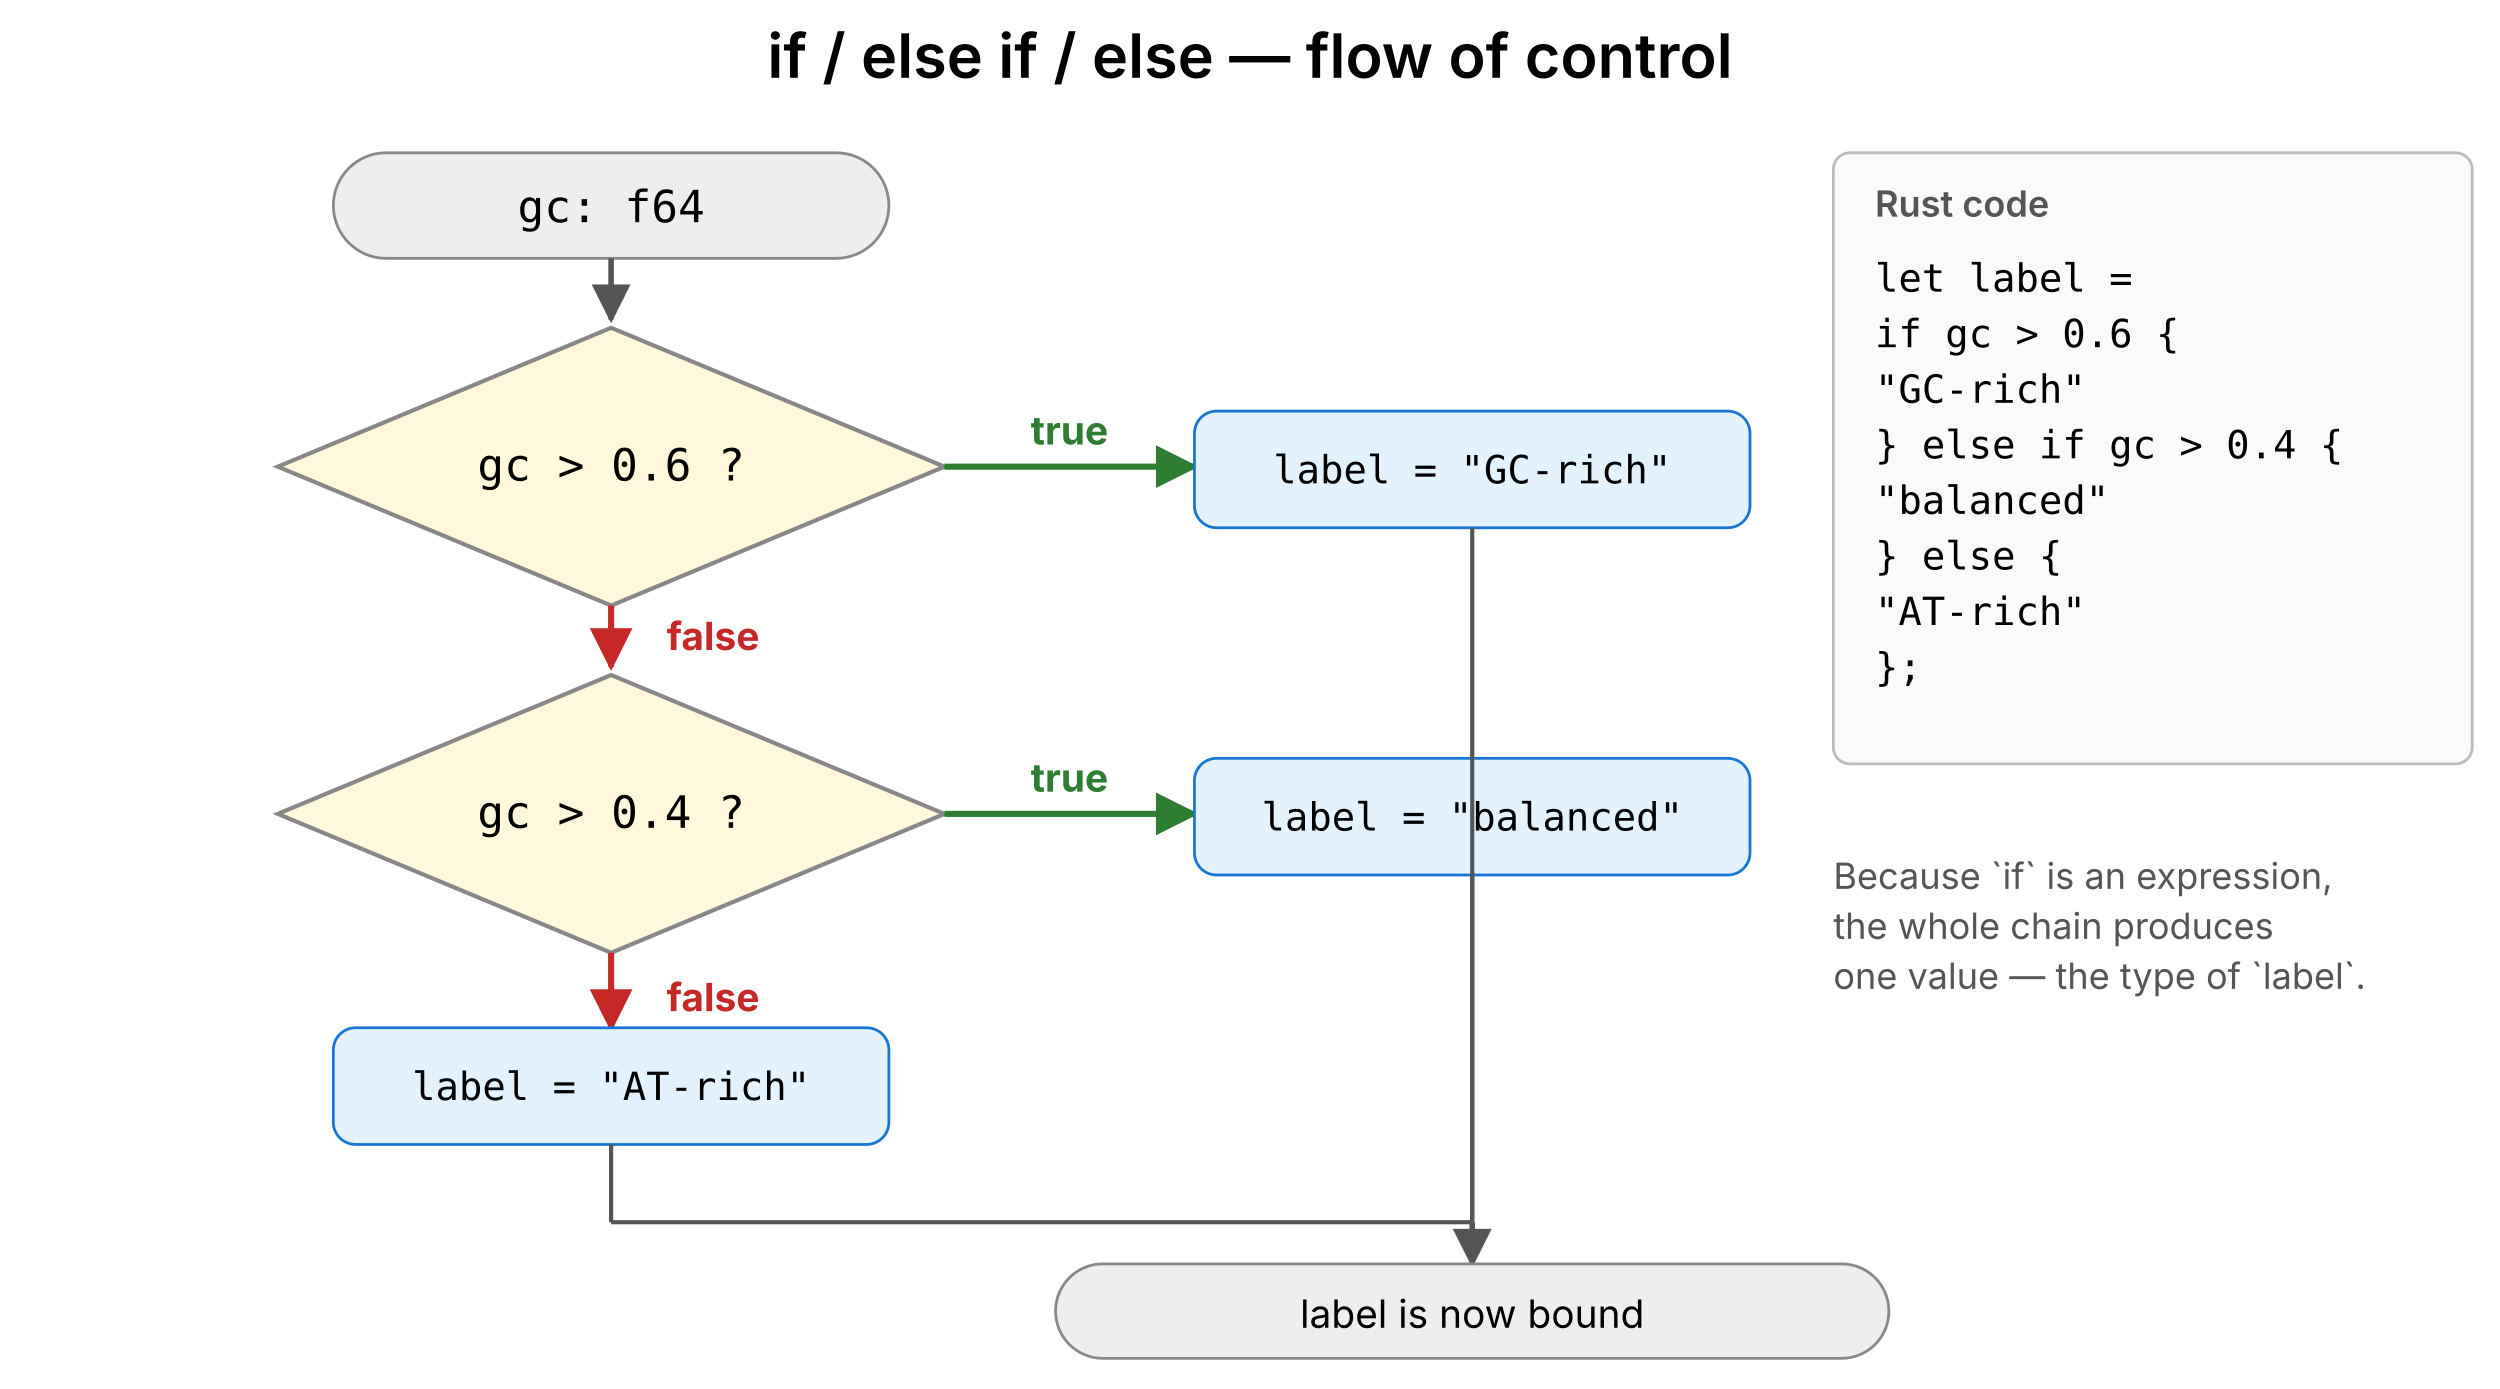
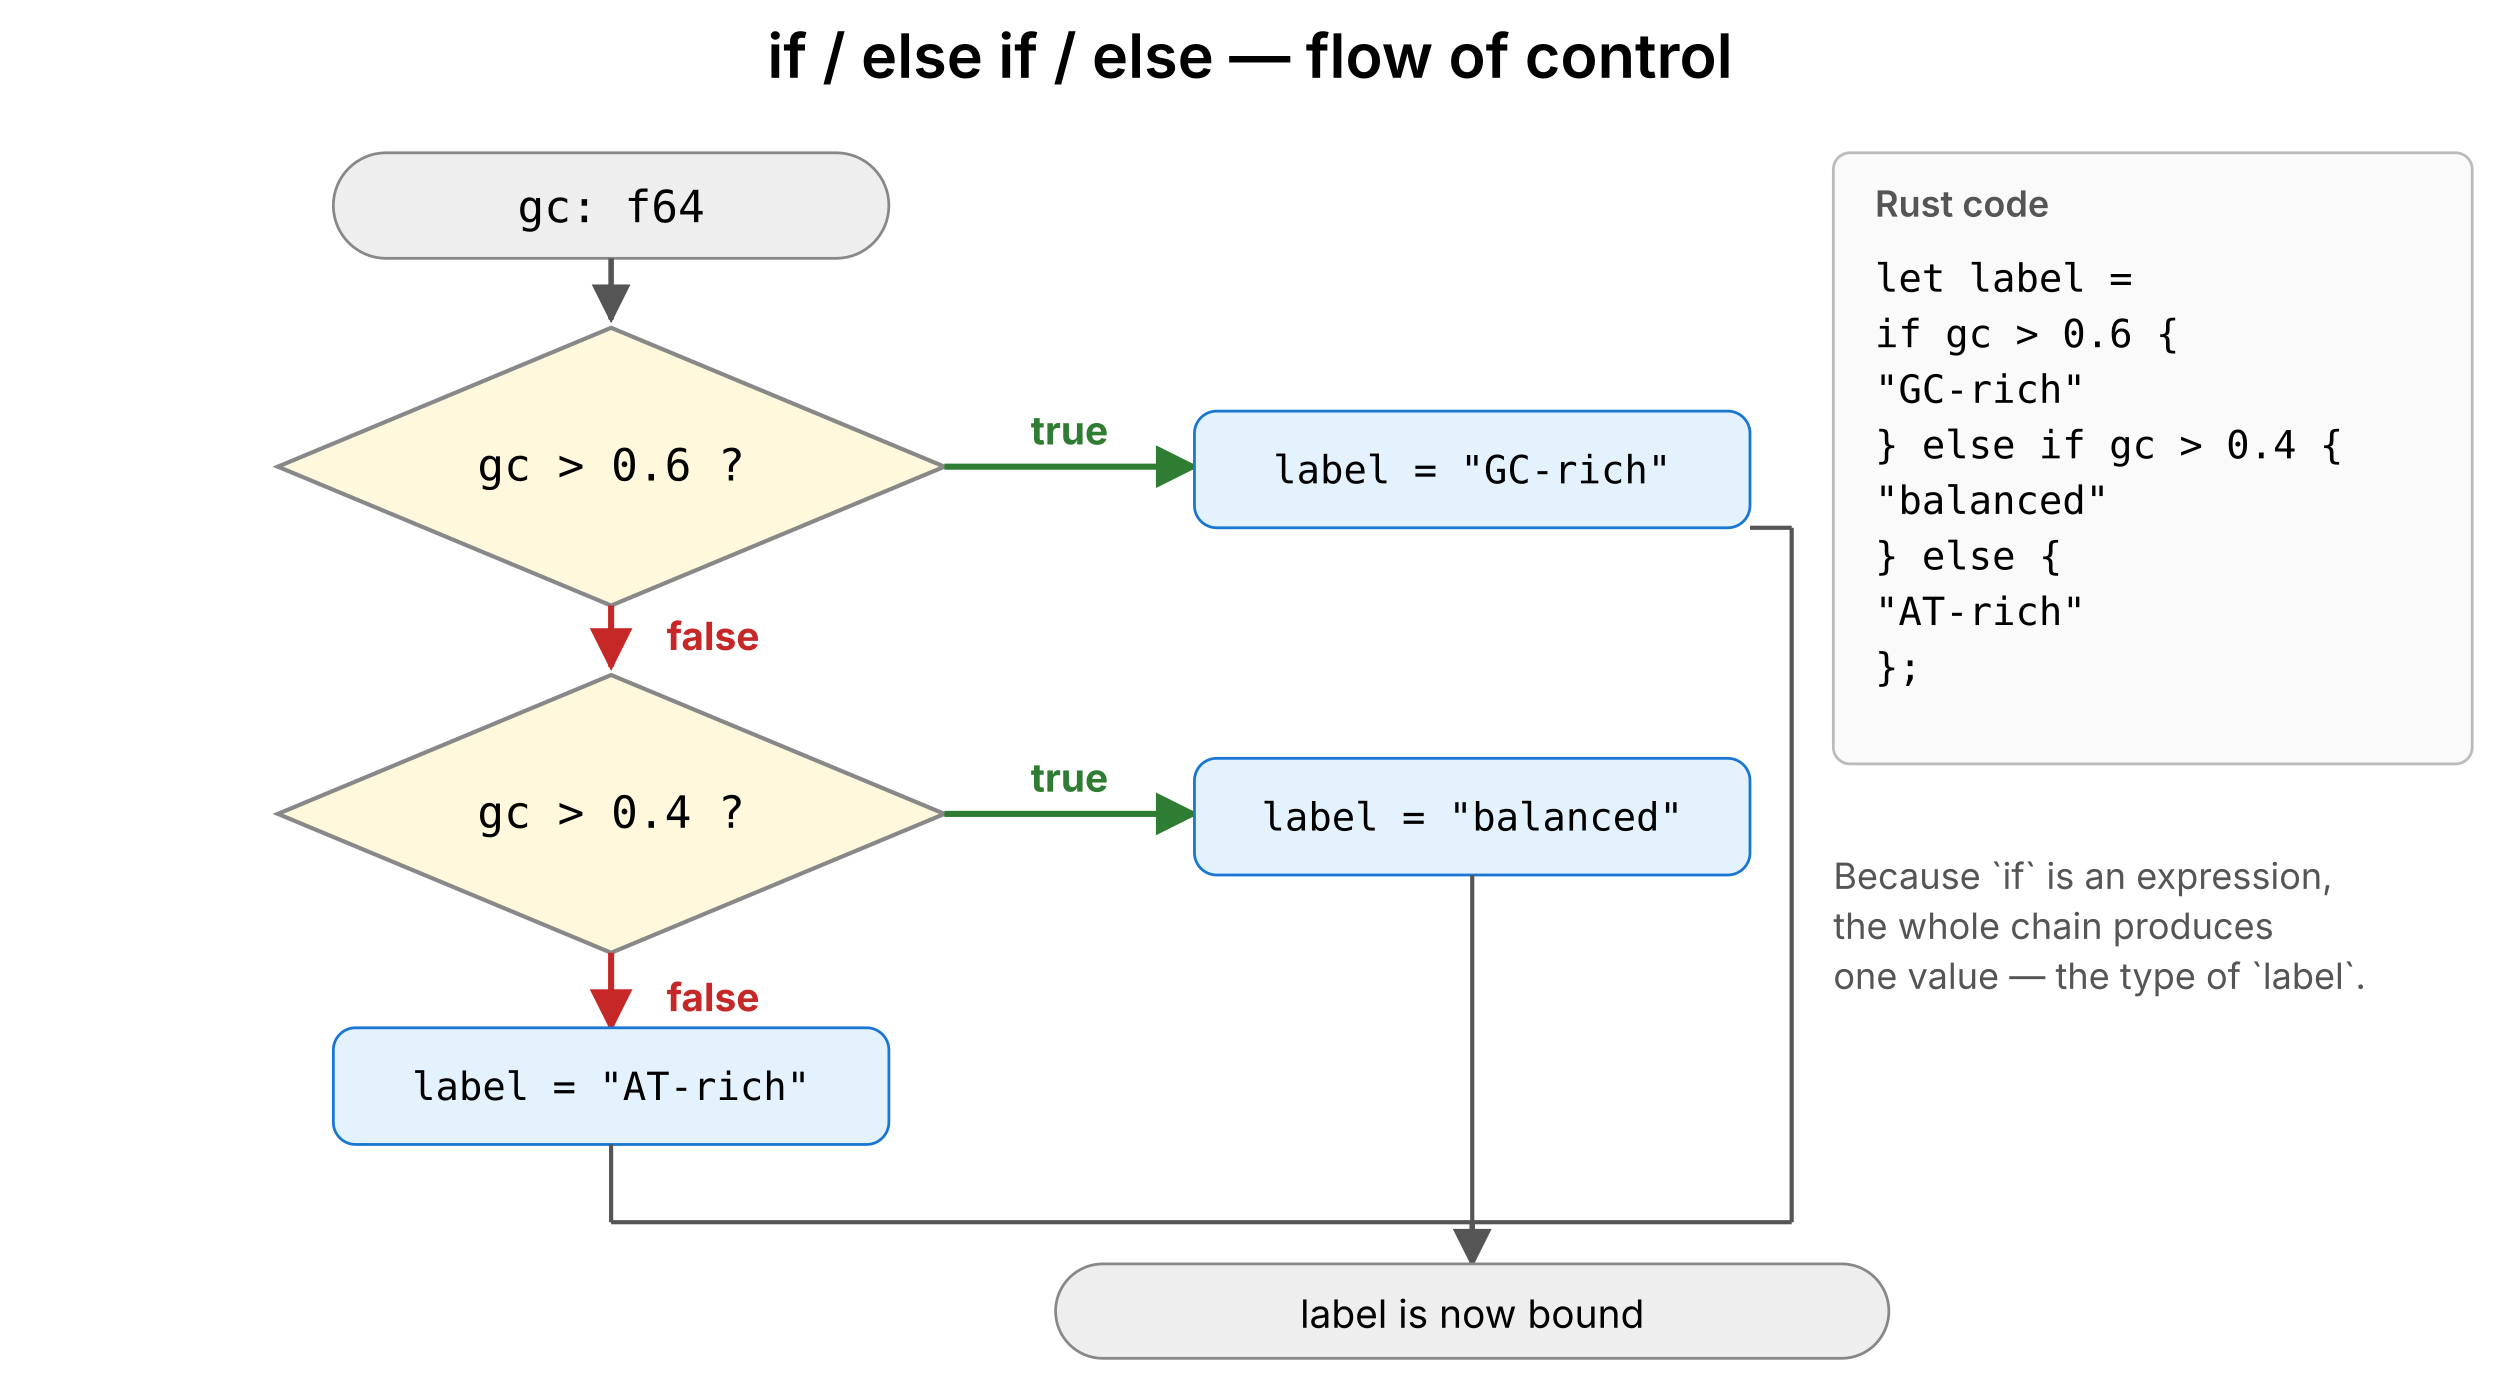
<svg xmlns="http://www.w3.org/2000/svg" viewBox="0 0 900 500" font-family="system-ui, -apple-system, sans-serif">
  <defs>
    <marker id="arr-green" viewBox="0 0 10 10" refX="9" refY="5" markerWidth="7" markerHeight="7" orient="auto-start-reverse">
      <path d="M 0 0 L 10 5 L 0 10 z" fill="#2e7d32" />
    </marker>
    <marker id="arr-red" viewBox="0 0 10 10" refX="9" refY="5" markerWidth="7" markerHeight="7" orient="auto-start-reverse">
      <path d="M 0 0 L 10 5 L 0 10 z" fill="#c62828" />
    </marker>
    <marker id="arr-grey" viewBox="0 0 10 10" refX="9" refY="5" markerWidth="7" markerHeight="7" orient="auto-start-reverse">
      <path d="M 0 0 L 10 5 L 0 10 z" fill="#555" />
    </marker>
  </defs>
  <text x="450" y="28" text-anchor="middle" font-size="22" font-weight="600">
    if / else if / else — flow of control
  </text>
  <rect x="120" y="55" width="200" height="38" rx="19" ry="19" fill="#eeeeee" stroke="#888" />
  <text x="220" y="80" text-anchor="middle" font-size="16" font-family="ui-monospace, monospace">gc: f64</text>
  <line x1="220" y1="93" x2="220" y2="115" stroke="#555" stroke-width="2" marker-end="url(#arr-grey)" />
  <polygon points="220,118 340,168 220,218 100,168" fill="#fff8dc" stroke="#888" stroke-width="1.5" />
  <text x="220" y="173" text-anchor="middle" font-size="16" font-family="ui-monospace, monospace">gc &gt; 0.6 ?</text>
  <line x1="340" y1="168" x2="430" y2="168" stroke="#2e7d32" stroke-width="2.2" marker-end="url(#arr-green)" />
  <text x="385" y="160" text-anchor="middle" font-size="14" fill="#2e7d32" font-weight="700">true</text>
  <rect x="430" y="148" width="200" height="42" rx="8" ry="8" fill="#e3f2fd" stroke="#1976d2" />
  <text x="530" y="174" text-anchor="middle" font-size="14" font-family="ui-monospace, monospace">label = "GC-rich"</text>
  <line x1="220" y1="218" x2="220" y2="240" stroke="#c62828" stroke-width="2.2" marker-end="url(#arr-red)" />
  <text x="240" y="234" text-anchor="start" font-size="14" fill="#c62828" font-weight="700">false</text>
  <polygon points="220,243 340,293 220,343 100,293" fill="#fff8dc" stroke="#888" stroke-width="1.5" />
  <text x="220" y="298" text-anchor="middle" font-size="16" font-family="ui-monospace, monospace">gc &gt; 0.4 ?</text>
  <line x1="340" y1="293" x2="430" y2="293" stroke="#2e7d32" stroke-width="2.2" marker-end="url(#arr-green)" />
  <text x="385" y="285" text-anchor="middle" font-size="14" fill="#2e7d32" font-weight="700">true</text>
  <rect x="430" y="273" width="200" height="42" rx="8" ry="8" fill="#e3f2fd" stroke="#1976d2" />
  <text x="530" y="299" text-anchor="middle" font-size="14" font-family="ui-monospace, monospace">label = "balanced"</text>
  <line x1="220" y1="343" x2="220" y2="370" stroke="#c62828" stroke-width="2.2" marker-end="url(#arr-red)" />
  <text x="240" y="364" text-anchor="start" font-size="14" fill="#c62828" font-weight="700">false</text>
  <rect x="120" y="370" width="200" height="42" rx="8" ry="8" fill="#e3f2fd" stroke="#1976d2" />
  <text x="220" y="396" text-anchor="middle" font-size="14" font-family="ui-monospace, monospace">label = "AT-rich"</text>
-   <line x1="530" y1="190" x2="530" y2="440" stroke="#555" stroke-width="1.5" />
+   <line x1="630" y1="190" x2="645" y2="190" stroke="#555" stroke-width="1.5" />
+   <line x1="645" y1="190" x2="645" y2="440" stroke="#555" stroke-width="1.5" />
+   <line x1="645" y1="440" x2="530" y2="440" stroke="#555" stroke-width="1.5" />
  <line x1="530" y1="315" x2="530" y2="440" stroke="#555" stroke-width="1.5" />
  <line x1="220" y1="412" x2="220" y2="440" stroke="#555" stroke-width="1.5" />
  <line x1="220" y1="440" x2="530" y2="440" stroke="#555" stroke-width="1.5" />
  <line x1="530" y1="440" x2="530" y2="455" stroke="#555" stroke-width="2" marker-end="url(#arr-grey)" />
  <rect x="380" y="455" width="300" height="34" rx="17" ry="17" fill="#eeeeee" stroke="#888" />
  <text x="530" y="478" text-anchor="middle" font-size="14">label is now bound</text>
  <rect x="660" y="55" width="230" height="220" rx="6" ry="6" fill="#fafafa" stroke="#bbb" />
  <text x="675" y="78" font-size="13" fill="#555" font-weight="600">
    Rust code
  </text>
  <text x="675" y="105" font-size="14" font-family="ui-monospace, monospace">let label =</text>
  <text x="675" y="125" font-size="14" font-family="ui-monospace, monospace">    if gc &gt; 0.6 {</text>
  <text x="675" y="145" font-size="14" font-family="ui-monospace, monospace">        "GC-rich"</text>
  <text x="675" y="165" font-size="14" font-family="ui-monospace, monospace">    } else if gc &gt; 0.4 {</text>
  <text x="675" y="185" font-size="14" font-family="ui-monospace, monospace">        "balanced"</text>
  <text x="675" y="205" font-size="14" font-family="ui-monospace, monospace">    } else {</text>
  <text x="675" y="225" font-size="14" font-family="ui-monospace, monospace">        "AT-rich"</text>
  <text x="675" y="245" font-size="14" font-family="ui-monospace, monospace">    };</text>
  <text x="660" y="320" font-size="13" fill="#555">
    Because `if` is an expression,
  </text>
  <text x="660" y="338" font-size="13" fill="#555">
    the whole chain produces
  </text>
  <text x="660" y="356" font-size="13" fill="#555">
    one value — the type of `label`.
  </text>
</svg>
